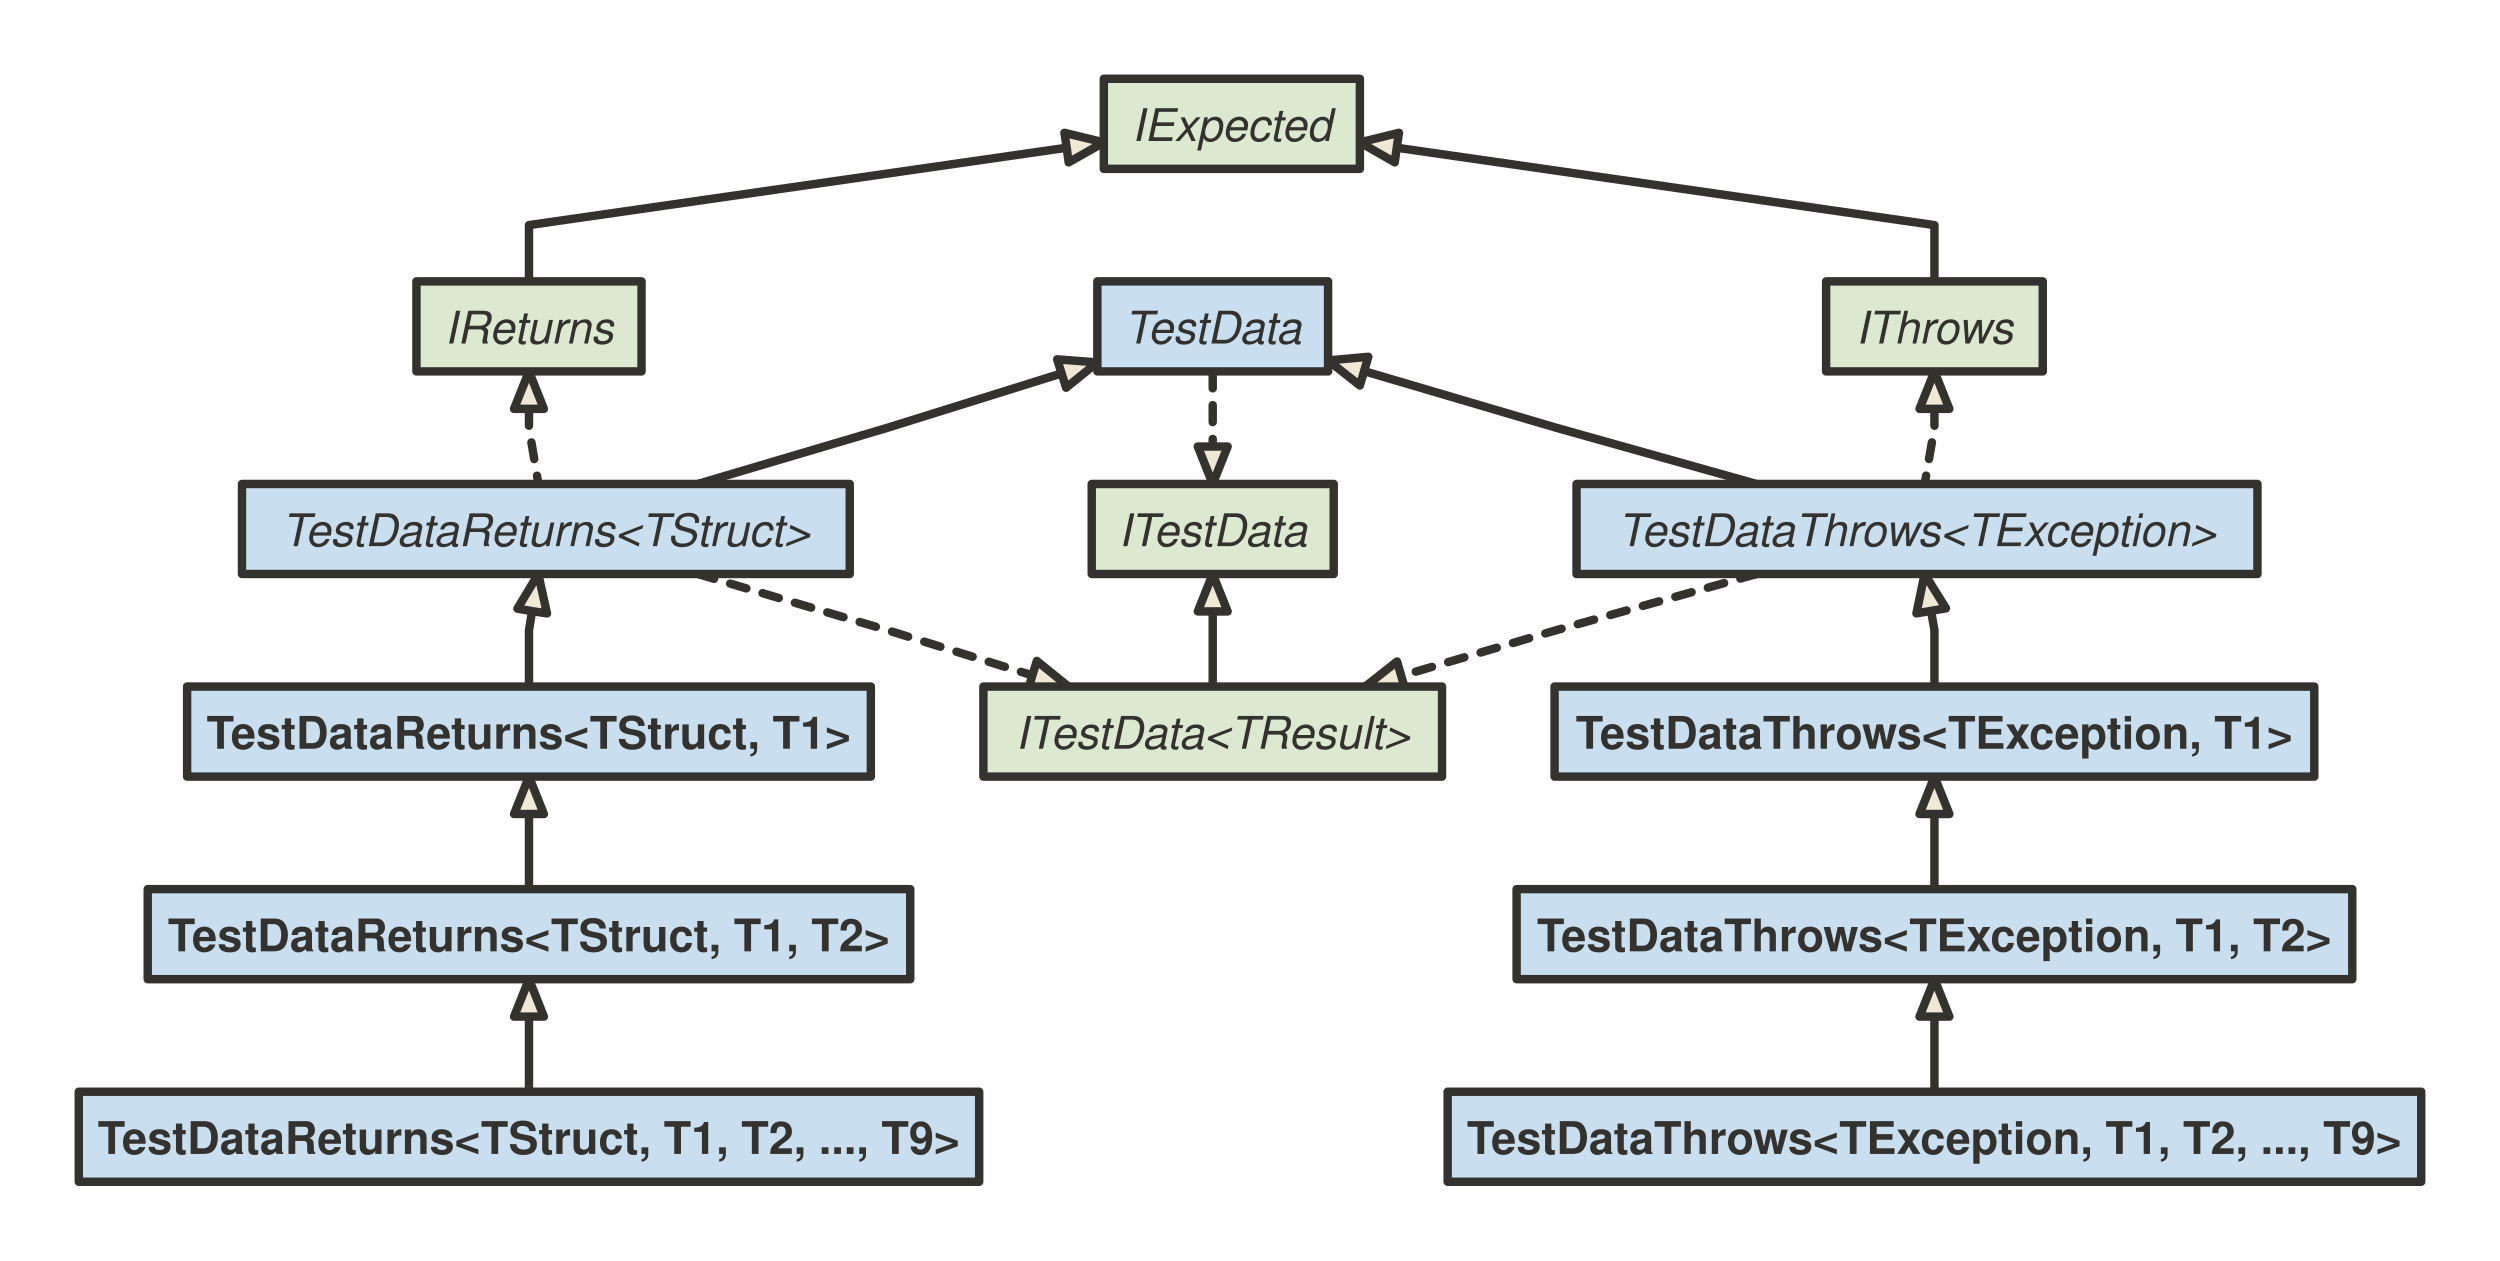
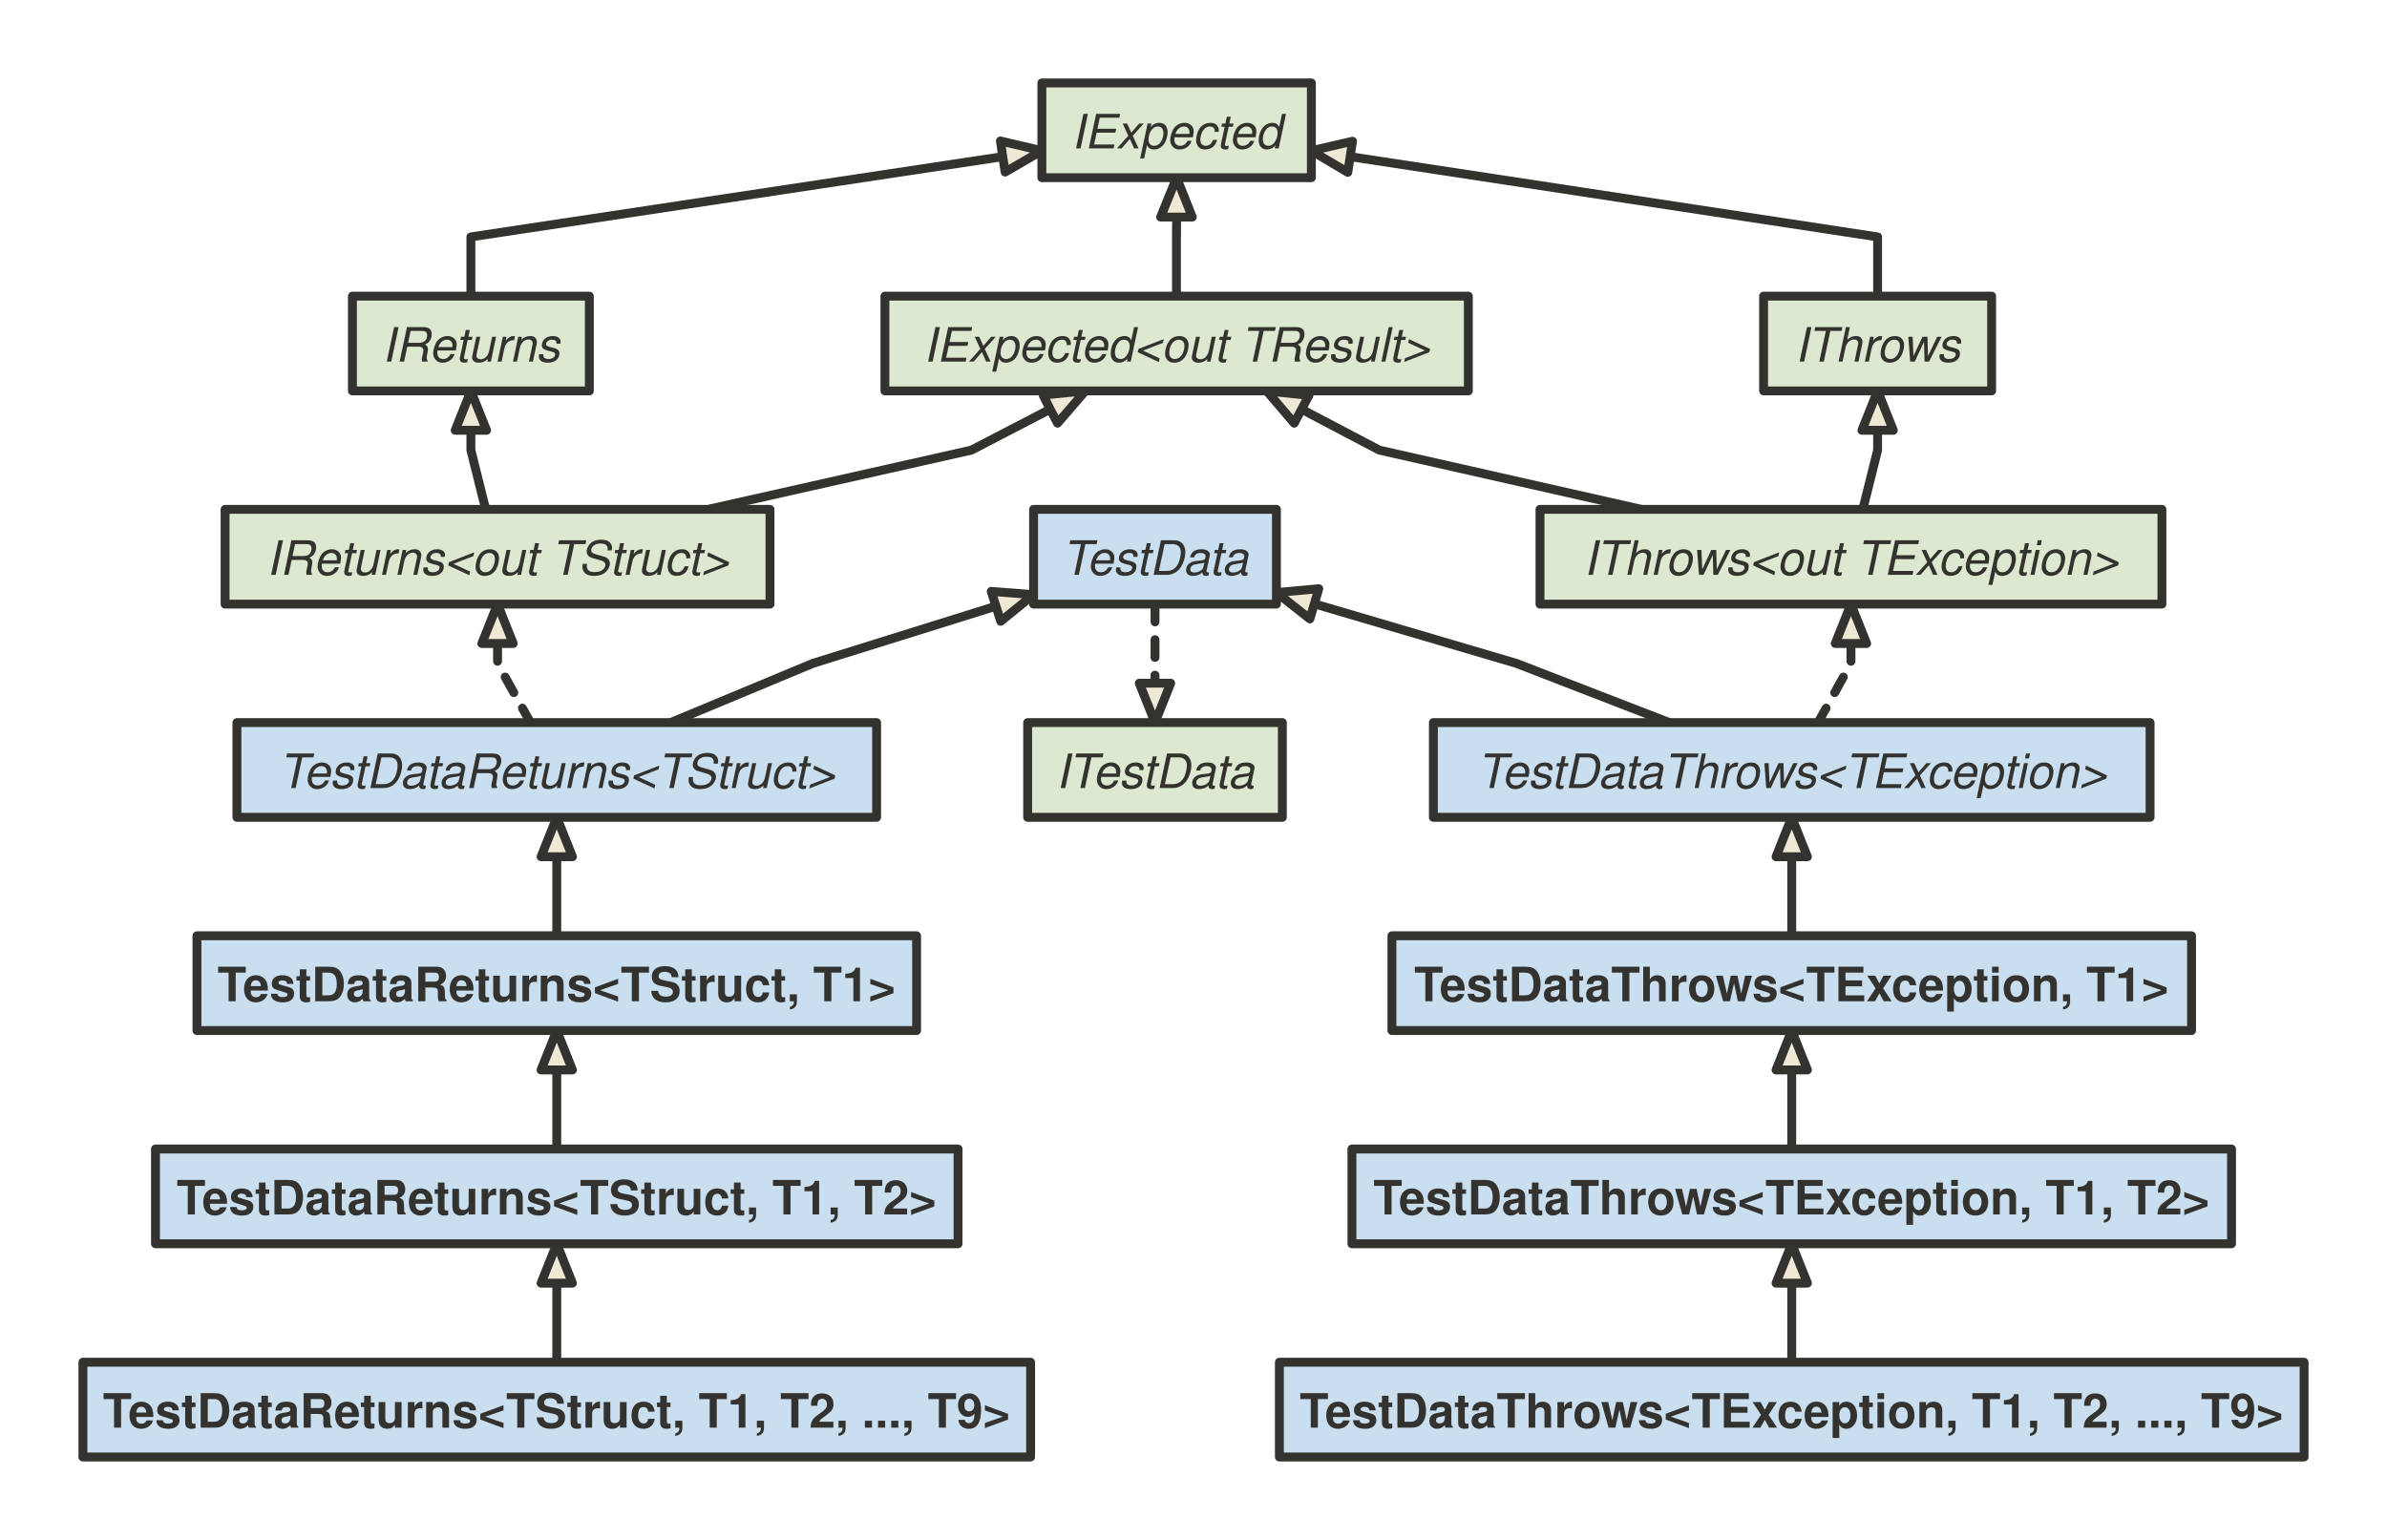
- <svg xmlns="http://www.w3.org/2000/svg" version="1.1" baseProfile="full" width="888.5" height="448.0" viewBox="0 0 888.5 448">
+ <svg xmlns="http://www.w3.org/2000/svg" version="1.1" baseProfile="full" width="806.0" height="520.0" viewBox="0 0 806 520">
  <g stroke-width="1.0" text-align="left" font="12pt Helvetica, Arial, sans-serif" font-size="12pt" font-family="Helvetica" font-weight="bold" font-style="normal">
    <g font-family="Helvetica" font-size="12pt" font-weight="bold" font-style="normal" stroke-width="3.0" stroke-linejoin="round" stroke-linecap="round" stroke="#33322E">
      <g stroke="transparent" fill="transparent">
-         <rect x="0.0" y="0.0" height="448.0" width="888.5" stroke="none" />
+         <rect x="0.0" y="0.0" height="520.0" width="806.0" stroke="none" />
      </g>
      <g transform="translate(8, 8)" fill="#33322E">
        <g transform="translate(20, 20)" fill="#eee8d5" font-family="Helvetica" font-size="12pt" font-weight="normal" font-style="normal">
-           <path d="M351.1 24.5 L160 52 L160 72 L160.0 72.0 " fill="none" />
-           <path d="M351.8 29.7 L351.1 24.5 L350.3 19.2 L364.3 22.6 Z" />
-           <path d="M468.4 24.5 L659.5 52 L659.5 72 L659.5 72.0 " fill="none" />
-           <path d="M469.2 19.2 L468.4 24.5 L467.7 29.7 L455.3 22.6 Z" />
-           <path d="M349.3 104.7 L287.5 124 L220 144 L220.0 144.0 " fill="none" />
-           <path d="M350.9 109.8 L349.3 104.7 L347.7 99.7 L362.0 100.8 Z" />
+           <path d="M310.6 24.9 L131 52 L131 72 L131.0 72.0 " fill="none" />
+           <path d="M311.4 30.1 L310.6 24.9 L309.8 19.6 L323.8 22.9 Z" />
+           <path d="M131.0 117.3 L131 124 L136 144 L136.0 144.0 " fill="none" />
+           <path d="M136.3 117.3 L131.0 117.3 L125.7 117.3 L131.0 104.0 Z" />
+           <path d="M369.3 45.3 L369.25 52 L369.25 72 L369.3 72.0 " fill="none" />
+           <path d="M374.6 45.3 L369.3 45.3 L363.9 45.3 L369.3 32.0 Z" />
+           <path d="M326.6 110.2 L300 124 L211.111 144 L211.1 144.0 " fill="none" />
+           <path d="M329.1 114.9 L326.6 110.2 L324.2 105.4 L338.5 104.0 Z" />
          <g stroke-dasharray="6 6">
-             <path d="M160.0 117.3 L160 124 L163.333 144 L163.3 144.0 " fill="none" />
-           </g>
-           <path d="M165.3 117.3 L160.0 117.3 L154.7 117.3 L160.0 104.0 Z" />
+             <path d="M140.0 189.3 L140 196 L151.111 216 L151.1 216.0 " fill="none" />
+           </g>
+           <path d="M145.3 189.3 L140.0 189.3 L134.7 189.3 L140.0 176.0 Z" />
+           <path d="M427.9 24.9 L606 52 L606 72 L606.0 72.0 " fill="none" />
+           <path d="M428.7 19.7 L427.9 24.9 L427.1 30.2 L414.8 22.9 Z" />
          <g stroke-dasharray="6 6">
-             <path d="M403.0 104.0 L403 124 L403 130.667 L403.0 130.7 " fill="none" />
-           </g>
-           <path d="M397.7 130.7 L403.0 130.7 L408.3 130.7 L403.0 144.0 Z" />
-           <path d="M456.8 103.9 L525 124 L596.25 144 L596.3 144.0 " fill="none" />
-           <path d="M458.3 98.8 L456.8 103.9 L455.3 109.0 L444.0 100.1 Z" />
+             <path d="M362.0 176.0 L362 196 L362 202.667 L362.0 202.7 " fill="none" />
+           </g>
+           <path d="M356.7 202.7 L362.0 202.7 L367.3 202.7 L362.0 216.0 Z" />
+           <path d="M415.8 175.9 L484 196 L535.667 216 L535.7 216.0 " fill="none" />
+           <path d="M417.3 170.8 L415.8 175.9 L414.3 181.0 L403.0 172.1 Z" />
+           <path d="M411.5 110.2 L437.75 124 L526.222 144 L526.2 144.0 " fill="none" />
+           <path d="M414.0 105.5 L411.5 110.2 L409.0 114.9 L399.7 104.0 Z" />
+           <path d="M606.0 117.3 L606 124 L601 144 L601.0 144.0 " fill="none" />
+           <path d="M611.3 117.3 L606.0 117.3 L600.7 117.3 L606.0 104.0 Z" />
          <g stroke-dasharray="6 6">
-             <path d="M659.5 117.3 L659.5 124 L656.028 144 L656.0 144.0 " fill="none" />
-           </g>
-           <path d="M664.8 117.3 L659.5 117.3 L654.2 117.3 L659.5 104.0 Z" />
-           <path d="M161.1 189.2 L160 196 L160 216 L160.0 216.0 " fill="none" />
-           <path d="M166.4 190.0 L161.1 189.2 L155.9 188.3 L163.3 176.0 Z" />
-           <g stroke-dasharray="6 6">
-             <path d="M220.0 176.0 L287.5 196 L338.937 212.032 L338.9 212.0 " fill="none" />
-           </g>
-           <path d="M337.4 217.1 L338.9 212.0 L340.5 206.9 L351.7 216.0 Z" />
-           <path d="M403.0 189.3 L403 196 L403 216 L403.0 216.0 " fill="none" />
-           <path d="M408.3 189.3 L403.0 189.3 L397.7 189.3 L403.0 176.0 Z" />
-           <g stroke-dasharray="6 6">
-             <path d="M596.3 176.0 L525 196 L470.01 212.226 L470.0 212.2 " fill="none" />
-           </g>
-           <path d="M468.5 207.1 L470.0 212.2 L471.5 217.3 L457.2 216.0 Z" />
-           <path d="M658.3 189.1 L659.5 196 L659.5 216 L659.5 216.0 " fill="none" />
-           <path d="M663.6 188.2 L658.3 189.1 L653.1 190.0 L656.0 176.0 Z" />
+             <path d="M597.0 189.3 L597 196 L585.889 216 L585.9 216.0 " fill="none" />
+           </g>
+           <path d="M602.3 189.3 L597.0 189.3 L591.7 189.3 L597.0 176.0 Z" />
+           <path d="M308.3 176.7 L246.5 196 L198.444 216 L198.4 216.0 " fill="none" />
+           <path d="M309.9 181.8 L308.3 176.7 L306.7 171.7 L321.0 172.8 Z" />
          <path d="M160.0 261.3 L160 268 L160 288 L160.0 288.0 " fill="none" />
          <path d="M165.3 261.3 L160.0 261.3 L154.7 261.3 L160.0 248.0 Z" />
-           <path d="M659.5 261.3 L659.5 268 L659.5 288 L659.5 288.0 " fill="none" />
-           <path d="M664.8 261.3 L659.5 261.3 L654.2 261.3 L659.5 248.0 Z" />
+           <path d="M577.0 261.3 L577 268 L577 288 L577.0 288.0 " fill="none" />
+           <path d="M582.3 261.3 L577.0 261.3 L571.7 261.3 L577.0 248.0 Z" />
          <path d="M160.0 333.3 L160 340 L160 360 L160.0 360.0 " fill="none" />
          <path d="M165.3 333.3 L160.0 333.3 L154.7 333.3 L160.0 320.0 Z" />
-           <path d="M659.5 333.3 L659.5 340 L659.5 360 L659.5 360.0 " fill="none" />
-           <path d="M664.8 333.3 L659.5 333.3 L654.2 333.3 L659.5 320.0 Z" />
+           <path d="M577.0 333.3 L577 340 L577 360 L577.0 360.0 " fill="none" />
+           <path d="M582.3 333.3 L577.0 333.3 L571.7 333.3 L577.0 320.0 Z" />
+           <path d="M160.0 405.3 L160 412 L160 432 L160.0 432.0 " fill="none" />
+           <path d="M165.3 405.3 L160.0 405.3 L154.7 405.3 L160.0 392.0 Z" />
+           <path d="M577.0 405.3 L577 412 L577 432 L577.0 432.0 " fill="none" />
+           <path d="M582.3 405.3 L577.0 405.3 L571.7 405.3 L577.0 392.0 Z" />
          <g data-name="IExpected">
            <g fill="#DCE8CF" stroke="#33322E" data-name="IExpected">
-               <rect x="364.3" y="0.0" height="32.0" width="91.0" data-name="IExpected" />
-             </g>
-             <g transform="translate(364.25, 0)" font-family="Helvetica" font-size="12pt" font-weight="normal" font-style="italic" data-name="IExpected" data-compartment="0">
+               <rect x="323.8" y="0.0" height="32.0" width="91.0" data-name="IExpected" />
+             </g>
+             <g transform="translate(323.75, 0)" font-family="Helvetica" font-size="12pt" font-weight="normal" font-style="italic" data-name="IExpected" data-compartment="0">
              <g transform="translate(8, 8)" fill="#33322E" text-align="center" data-name="IExpected" data-compartment="0">
                <text x="37.5" y="14.1" stroke="none" text-anchor="middle" data-name="IExpected" data-compartment="0">IExpected</text>
              </g>
            </g>
          </g>
          <g data-name="IReturns">
            <g fill="#DCE8CF" stroke="#33322E" data-name="IReturns">
-               <rect x="120.0" y="72.0" height="32.0" width="80.0" data-name="IReturns" />
-             </g>
-             <g transform="translate(120, 72)" font-family="Helvetica" font-size="12pt" font-weight="normal" font-style="italic" data-name="IReturns" data-compartment="0">
+               <rect x="91.0" y="72.0" height="32.0" width="80.0" data-name="IReturns" />
+             </g>
+             <g transform="translate(91, 72)" font-family="Helvetica" font-size="12pt" font-weight="normal" font-style="italic" data-name="IReturns" data-compartment="0">
              <g transform="translate(8, 8)" fill="#33322E" text-align="center" data-name="IReturns" data-compartment="0">
                <text x="32.0" y="14.1" stroke="none" text-anchor="middle" data-name="IReturns" data-compartment="0">IReturns</text>
              </g>
            </g>
          </g>
+           <g data-name="IExpected&lt;out TResult&gt;">
+             <g fill="#DCE8CF" stroke="#33322E" data-name="IExpected&lt;out TResult&gt;">
+               <rect x="270.8" y="72.0" height="32.0" width="197.0" data-name="IExpected&lt;out TResult&gt;" />
+             </g>
+             <g transform="translate(270.75, 72)" font-family="Helvetica" font-size="12pt" font-weight="normal" font-style="italic" data-name="IExpected&lt;out TResult&gt;" data-compartment="0">
+               <g transform="translate(8, 8)" fill="#33322E" text-align="center" data-name="IExpected&lt;out TResult&gt;" data-compartment="0">
+                 <text x="90.5" y="14.1" stroke="none" text-anchor="middle" data-name="IExpected&lt;out TResult&gt;" data-compartment="0">IExpected&lt;out TResult&gt;</text>
+               </g>
+             </g>
+           </g>
+           <g data-name="IThrows">
+             <g fill="#DCE8CF" stroke="#33322E" data-name="IThrows">
+               <rect x="567.5" y="72.0" height="32.0" width="77.0" data-name="IThrows" />
+             </g>
+             <g transform="translate(567.5, 72)" font-family="Helvetica" font-size="12pt" font-weight="normal" font-style="italic" data-name="IThrows" data-compartment="0">
+               <g transform="translate(8, 8)" fill="#33322E" text-align="center" data-name="IThrows" data-compartment="0">
+                 <text x="30.5" y="14.1" stroke="none" text-anchor="middle" data-name="IThrows" data-compartment="0">IThrows</text>
+               </g>
+             </g>
+           </g>
+           <g data-name="IReturns&lt;out TStruct&gt;">
+             <g fill="#DCE8CF" stroke="#33322E" data-name="IReturns&lt;out TStruct&gt;">
+               <rect x="48.0" y="144.0" height="32.0" width="184.0" data-name="IReturns&lt;out TStruct&gt;" />
+             </g>
+             <g transform="translate(48, 144)" font-family="Helvetica" font-size="12pt" font-weight="normal" font-style="italic" data-name="IReturns&lt;out TStruct&gt;" data-compartment="0">
+               <g transform="translate(8, 8)" fill="#33322E" text-align="center" data-name="IReturns&lt;out TStruct&gt;" data-compartment="0">
+                 <text x="84.0" y="14.1" stroke="none" text-anchor="middle" data-name="IReturns&lt;out TStruct&gt;" data-compartment="0">IReturns&lt;out TStruct&gt;</text>
+               </g>
+             </g>
+           </g>
          <g data-name="TestData">
            <g fill="#C9DEEF" stroke="#33322E" data-name="TestData">
-               <rect x="362.0" y="72.0" height="32.0" width="82.0" data-name="TestData" />
-             </g>
-             <g transform="translate(362, 72)" font-family="Helvetica" font-size="12pt" font-weight="normal" font-style="italic" data-name="TestData" data-compartment="0">
+               <rect x="321.0" y="144.0" height="32.0" width="82.0" data-name="TestData" />
+             </g>
+             <g transform="translate(321, 144)" font-family="Helvetica" font-size="12pt" font-weight="normal" font-style="italic" data-name="TestData" data-compartment="0">
              <g transform="translate(8, 8)" fill="#33322E" text-align="center" data-name="TestData" data-compartment="0">
                <text x="33.0" y="14.1" stroke="none" text-anchor="middle" data-name="TestData" data-compartment="0">TestData</text>
              </g>
            </g>
          </g>
-           <g data-name="IThrows">
-             <g fill="#DCE8CF" stroke="#33322E" data-name="IThrows">
-               <rect x="621.0" y="72.0" height="32.0" width="77.0" data-name="IThrows" />
-             </g>
-             <g transform="translate(621, 72)" font-family="Helvetica" font-size="12pt" font-weight="normal" font-style="italic" data-name="IThrows" data-compartment="0">
-               <g transform="translate(8, 8)" fill="#33322E" text-align="center" data-name="IThrows" data-compartment="0">
-                 <text x="30.5" y="14.1" stroke="none" text-anchor="middle" data-name="IThrows" data-compartment="0">IThrows</text>
+           <g data-name="IThrows&lt;out TException&gt;">
+             <g fill="#DCE8CF" stroke="#33322E" data-name="IThrows&lt;out TException&gt;">
+               <rect x="492.0" y="144.0" height="32.0" width="210.0" data-name="IThrows&lt;out TException&gt;" />
+             </g>
+             <g transform="translate(492, 144)" font-family="Helvetica" font-size="12pt" font-weight="normal" font-style="italic" data-name="IThrows&lt;out TException&gt;" data-compartment="0">
+               <g transform="translate(8, 8)" fill="#33322E" text-align="center" data-name="IThrows&lt;out TException&gt;" data-compartment="0">
+                 <text x="97.0" y="14.1" stroke="none" text-anchor="middle" data-name="IThrows&lt;out TException&gt;" data-compartment="0">IThrows&lt;out TException&gt;</text>
              </g>
            </g>
          </g>
          <g data-name="TestDataReturns&lt;TStruct&gt;">
            <g fill="#C9DEEF" stroke="#33322E" data-name="TestDataReturns&lt;TStruct&gt;">
-               <rect x="58.0" y="144.0" height="32.0" width="216.0" data-name="TestDataReturns&lt;TStruct&gt;" />
-             </g>
-             <g transform="translate(58, 144)" font-family="Helvetica" font-size="12pt" font-weight="normal" font-style="italic" data-name="TestDataReturns&lt;TStruct&gt;" data-compartment="0">
+               <rect x="52.0" y="216.0" height="32.0" width="216.0" data-name="TestDataReturns&lt;TStruct&gt;" />
+             </g>
+             <g transform="translate(52, 216)" font-family="Helvetica" font-size="12pt" font-weight="normal" font-style="italic" data-name="TestDataReturns&lt;TStruct&gt;" data-compartment="0">
              <g transform="translate(8, 8)" fill="#33322E" text-align="center" data-name="TestDataReturns&lt;TStruct&gt;" data-compartment="0">
                <text x="100.0" y="14.1" stroke="none" text-anchor="middle" data-name="TestDataReturns&lt;TStruct&gt;" data-compartment="0">TestDataReturns&lt;TStruct&gt;</text>
              </g>
            </g>
          </g>
          <g data-name="ITestData">
            <g fill="#DCE8CF" stroke="#33322E" data-name="ITestData">
-               <rect x="360.0" y="144.0" height="32.0" width="86.0" data-name="ITestData" />
-             </g>
-             <g transform="translate(360, 144)" font-family="Helvetica" font-size="12pt" font-weight="normal" font-style="italic" data-name="ITestData" data-compartment="0">
+               <rect x="319.0" y="216.0" height="32.0" width="86.0" data-name="ITestData" />
+             </g>
+             <g transform="translate(319, 216)" font-family="Helvetica" font-size="12pt" font-weight="normal" font-style="italic" data-name="ITestData" data-compartment="0">
              <g transform="translate(8, 8)" fill="#33322E" text-align="center" data-name="ITestData" data-compartment="0">
                <text x="35.0" y="14.1" stroke="none" text-anchor="middle" data-name="ITestData" data-compartment="0">ITestData</text>
              </g>
            </g>
          </g>
          <g data-name="TestDataThrows&lt;TException&gt;">
            <g fill="#C9DEEF" stroke="#33322E" data-name="TestDataThrows&lt;TException&gt;">
-               <rect x="532.3" y="144.0" height="32.0" width="242.0" data-name="TestDataThrows&lt;TException&gt;" />
-             </g>
-             <g transform="translate(532.25, 144)" font-family="Helvetica" font-size="12pt" font-weight="normal" font-style="italic" data-name="TestDataThrows&lt;TException&gt;" data-compartment="0">
+               <rect x="456.0" y="216.0" height="32.0" width="242.0" data-name="TestDataThrows&lt;TException&gt;" />
+             </g>
+             <g transform="translate(456, 216)" font-family="Helvetica" font-size="12pt" font-weight="normal" font-style="italic" data-name="TestDataThrows&lt;TException&gt;" data-compartment="0">
              <g transform="translate(8, 8)" fill="#33322E" text-align="center" data-name="TestDataThrows&lt;TException&gt;" data-compartment="0">
                <text x="113.0" y="14.1" stroke="none" text-anchor="middle" data-name="TestDataThrows&lt;TException&gt;" data-compartment="0">TestDataThrows&lt;TException&gt;</text>
              </g>
            </g>
          </g>
          <g data-name="TestDataReturns&lt;TStruct, T1&gt;">
            <g fill="#C9DEEF" stroke="#33322E" data-name="TestDataReturns&lt;TStruct, T1&gt;">
-               <rect x="38.5" y="216.0" height="32.0" width="243.0" data-name="TestDataReturns&lt;TStruct, T1&gt;" />
-             </g>
-             <g transform="translate(38.5, 216)" font-family="Helvetica" font-size="12pt" font-weight="bold" font-style="normal" data-name="TestDataReturns&lt;TStruct, T1&gt;" data-compartment="0">
+               <rect x="38.5" y="288.0" height="32.0" width="243.0" data-name="TestDataReturns&lt;TStruct, T1&gt;" />
+             </g>
+             <g transform="translate(38.5, 288)" font-family="Helvetica" font-size="12pt" font-weight="bold" font-style="normal" data-name="TestDataReturns&lt;TStruct, T1&gt;" data-compartment="0">
              <g transform="translate(8, 8)" fill="#33322E" text-align="center" data-name="TestDataReturns&lt;TStruct, T1&gt;" data-compartment="0">
                <text x="113.5" y="14.1" stroke="none" text-anchor="middle" data-name="TestDataReturns&lt;TStruct, T1&gt;" data-compartment="0">TestDataReturns&lt;TStruct, T1&gt;</text>
              </g>
            </g>
          </g>
-           <g data-name="ITestData&lt;TResult&gt;">
-             <g fill="#DCE8CF" stroke="#33322E" data-name="ITestData&lt;TResult&gt;">
-               <rect x="321.5" y="216.0" height="32.0" width="163.0" data-name="ITestData&lt;TResult&gt;" />
-             </g>
-             <g transform="translate(321.5, 216)" font-family="Helvetica" font-size="12pt" font-weight="normal" font-style="italic" data-name="ITestData&lt;TResult&gt;" data-compartment="0">
-               <g transform="translate(8, 8)" fill="#33322E" text-align="center" data-name="ITestData&lt;TResult&gt;" data-compartment="0">
-                 <text x="73.5" y="14.1" stroke="none" text-anchor="middle" data-name="ITestData&lt;TResult&gt;" data-compartment="0">ITestData&lt;TResult&gt;</text>
-               </g>
-             </g>
-           </g>
          <g data-name="TestDataThrows&lt;TException, T1&gt;">
            <g fill="#C9DEEF" stroke="#33322E" data-name="TestDataThrows&lt;TException, T1&gt;">
-               <rect x="524.5" y="216.0" height="32.0" width="270.0" data-name="TestDataThrows&lt;TException, T1&gt;" />
-             </g>
-             <g transform="translate(524.5, 216)" font-family="Helvetica" font-size="12pt" font-weight="bold" font-style="normal" data-name="TestDataThrows&lt;TException, T1&gt;" data-compartment="0">
+               <rect x="442.0" y="288.0" height="32.0" width="270.0" data-name="TestDataThrows&lt;TException, T1&gt;" />
+             </g>
+             <g transform="translate(442, 288)" font-family="Helvetica" font-size="12pt" font-weight="bold" font-style="normal" data-name="TestDataThrows&lt;TException, T1&gt;" data-compartment="0">
              <g transform="translate(8, 8)" fill="#33322E" text-align="center" data-name="TestDataThrows&lt;TException, T1&gt;" data-compartment="0">
                <text x="127.0" y="14.1" stroke="none" text-anchor="middle" data-name="TestDataThrows&lt;TException, T1&gt;" data-compartment="0">TestDataThrows&lt;TException, T1&gt;</text>
              </g>
            </g>
          </g>
          <g data-name="TestDataReturns&lt;TStruct, T1, T2&gt;">
            <g fill="#C9DEEF" stroke="#33322E" data-name="TestDataReturns&lt;TStruct, T1, T2&gt;">
-               <rect x="24.5" y="288.0" height="32.0" width="271.0" data-name="TestDataReturns&lt;TStruct, T1, T2&gt;" />
-             </g>
-             <g transform="translate(24.5, 288)" font-family="Helvetica" font-size="12pt" font-weight="bold" font-style="normal" data-name="TestDataReturns&lt;TStruct, T1, T2&gt;" data-compartment="0">
+               <rect x="24.5" y="360.0" height="32.0" width="271.0" data-name="TestDataReturns&lt;TStruct, T1, T2&gt;" />
+             </g>
+             <g transform="translate(24.5, 360)" font-family="Helvetica" font-size="12pt" font-weight="bold" font-style="normal" data-name="TestDataReturns&lt;TStruct, T1, T2&gt;" data-compartment="0">
              <g transform="translate(8, 8)" fill="#33322E" text-align="center" data-name="TestDataReturns&lt;TStruct, T1, T2&gt;" data-compartment="0">
                <text x="127.5" y="14.1" stroke="none" text-anchor="middle" data-name="TestDataReturns&lt;TStruct, T1, T2&gt;" data-compartment="0">TestDataReturns&lt;TStruct, T1, T2&gt;</text>
              </g>
            </g>
          </g>
          <g data-name="TestDataThrows&lt;TException, T1, T2&gt;">
            <g fill="#C9DEEF" stroke="#33322E" data-name="TestDataThrows&lt;TException, T1, T2&gt;">
-               <rect x="511.0" y="288.0" height="32.0" width="297.0" data-name="TestDataThrows&lt;TException, T1, T2&gt;" />
-             </g>
-             <g transform="translate(511, 288)" font-family="Helvetica" font-size="12pt" font-weight="bold" font-style="normal" data-name="TestDataThrows&lt;TException, T1, T2&gt;" data-compartment="0">
+               <rect x="428.5" y="360.0" height="32.0" width="297.0" data-name="TestDataThrows&lt;TException, T1, T2&gt;" />
+             </g>
+             <g transform="translate(428.5, 360)" font-family="Helvetica" font-size="12pt" font-weight="bold" font-style="normal" data-name="TestDataThrows&lt;TException, T1, T2&gt;" data-compartment="0">
              <g transform="translate(8, 8)" fill="#33322E" text-align="center" data-name="TestDataThrows&lt;TException, T1, T2&gt;" data-compartment="0">
                <text x="140.5" y="14.1" stroke="none" text-anchor="middle" data-name="TestDataThrows&lt;TException, T1, T2&gt;" data-compartment="0">TestDataThrows&lt;TException, T1, T2&gt;</text>
              </g>
            </g>
          </g>
          <g data-name="TestDataReturns&lt;TStruct, T1, T2, ..., T9&gt;">
            <g fill="#C9DEEF" stroke="#33322E" data-name="TestDataReturns&lt;TStruct, T1, T2, ..., T9&gt;">
-               <rect x="0.0" y="360.0" height="32.0" width="320.0" data-name="TestDataReturns&lt;TStruct, T1, T2, ..., T9&gt;" />
-             </g>
-             <g transform="translate(0, 360)" font-family="Helvetica" font-size="12pt" font-weight="bold" font-style="normal" data-name="TestDataReturns&lt;TStruct, T1, T2, ..., T9&gt;" data-compartment="0">
+               <rect x="0.0" y="432.0" height="32.0" width="320.0" data-name="TestDataReturns&lt;TStruct, T1, T2, ..., T9&gt;" />
+             </g>
+             <g transform="translate(0, 432)" font-family="Helvetica" font-size="12pt" font-weight="bold" font-style="normal" data-name="TestDataReturns&lt;TStruct, T1, T2, ..., T9&gt;" data-compartment="0">
              <g transform="translate(8, 8)" fill="#33322E" text-align="center" data-name="TestDataReturns&lt;TStruct, T1, T2, ..., T9&gt;" data-compartment="0">
                <text x="152.0" y="14.1" stroke="none" text-anchor="middle" data-name="TestDataReturns&lt;TStruct, T1, T2, ..., T9&gt;" data-compartment="0">TestDataReturns&lt;TStruct, T1, T2, ..., T9&gt;</text>
              </g>
            </g>
          </g>
          <g data-name="TestDataThrows&lt;TException, T1, T2, ..., T9&gt;">
            <g fill="#C9DEEF" stroke="#33322E" data-name="TestDataThrows&lt;TException, T1, T2, ..., T9&gt;">
-               <rect x="486.5" y="360.0" height="32.0" width="346.0" data-name="TestDataThrows&lt;TException, T1, T2, ..., T9&gt;" />
-             </g>
-             <g transform="translate(486.5, 360)" font-family="Helvetica" font-size="12pt" font-weight="bold" font-style="normal" data-name="TestDataThrows&lt;TException, T1, T2, ..., T9&gt;" data-compartment="0">
+               <rect x="404.0" y="432.0" height="32.0" width="346.0" data-name="TestDataThrows&lt;TException, T1, T2, ..., T9&gt;" />
+             </g>
+             <g transform="translate(404, 432)" font-family="Helvetica" font-size="12pt" font-weight="bold" font-style="normal" data-name="TestDataThrows&lt;TException, T1, T2, ..., T9&gt;" data-compartment="0">
              <g transform="translate(8, 8)" fill="#33322E" text-align="center" data-name="TestDataThrows&lt;TException, T1, T2, ..., T9&gt;" data-compartment="0">
                <text x="165.0" y="14.1" stroke="none" text-anchor="middle" data-name="TestDataThrows&lt;TException, T1, T2, ..., T9&gt;" data-compartment="0">TestDataThrows&lt;TException, T1, T2, ..., T9&gt;</text>
              </g>
            </g>
          </g>
        </g>
      </g>
    </g>
  </g>
</svg>
